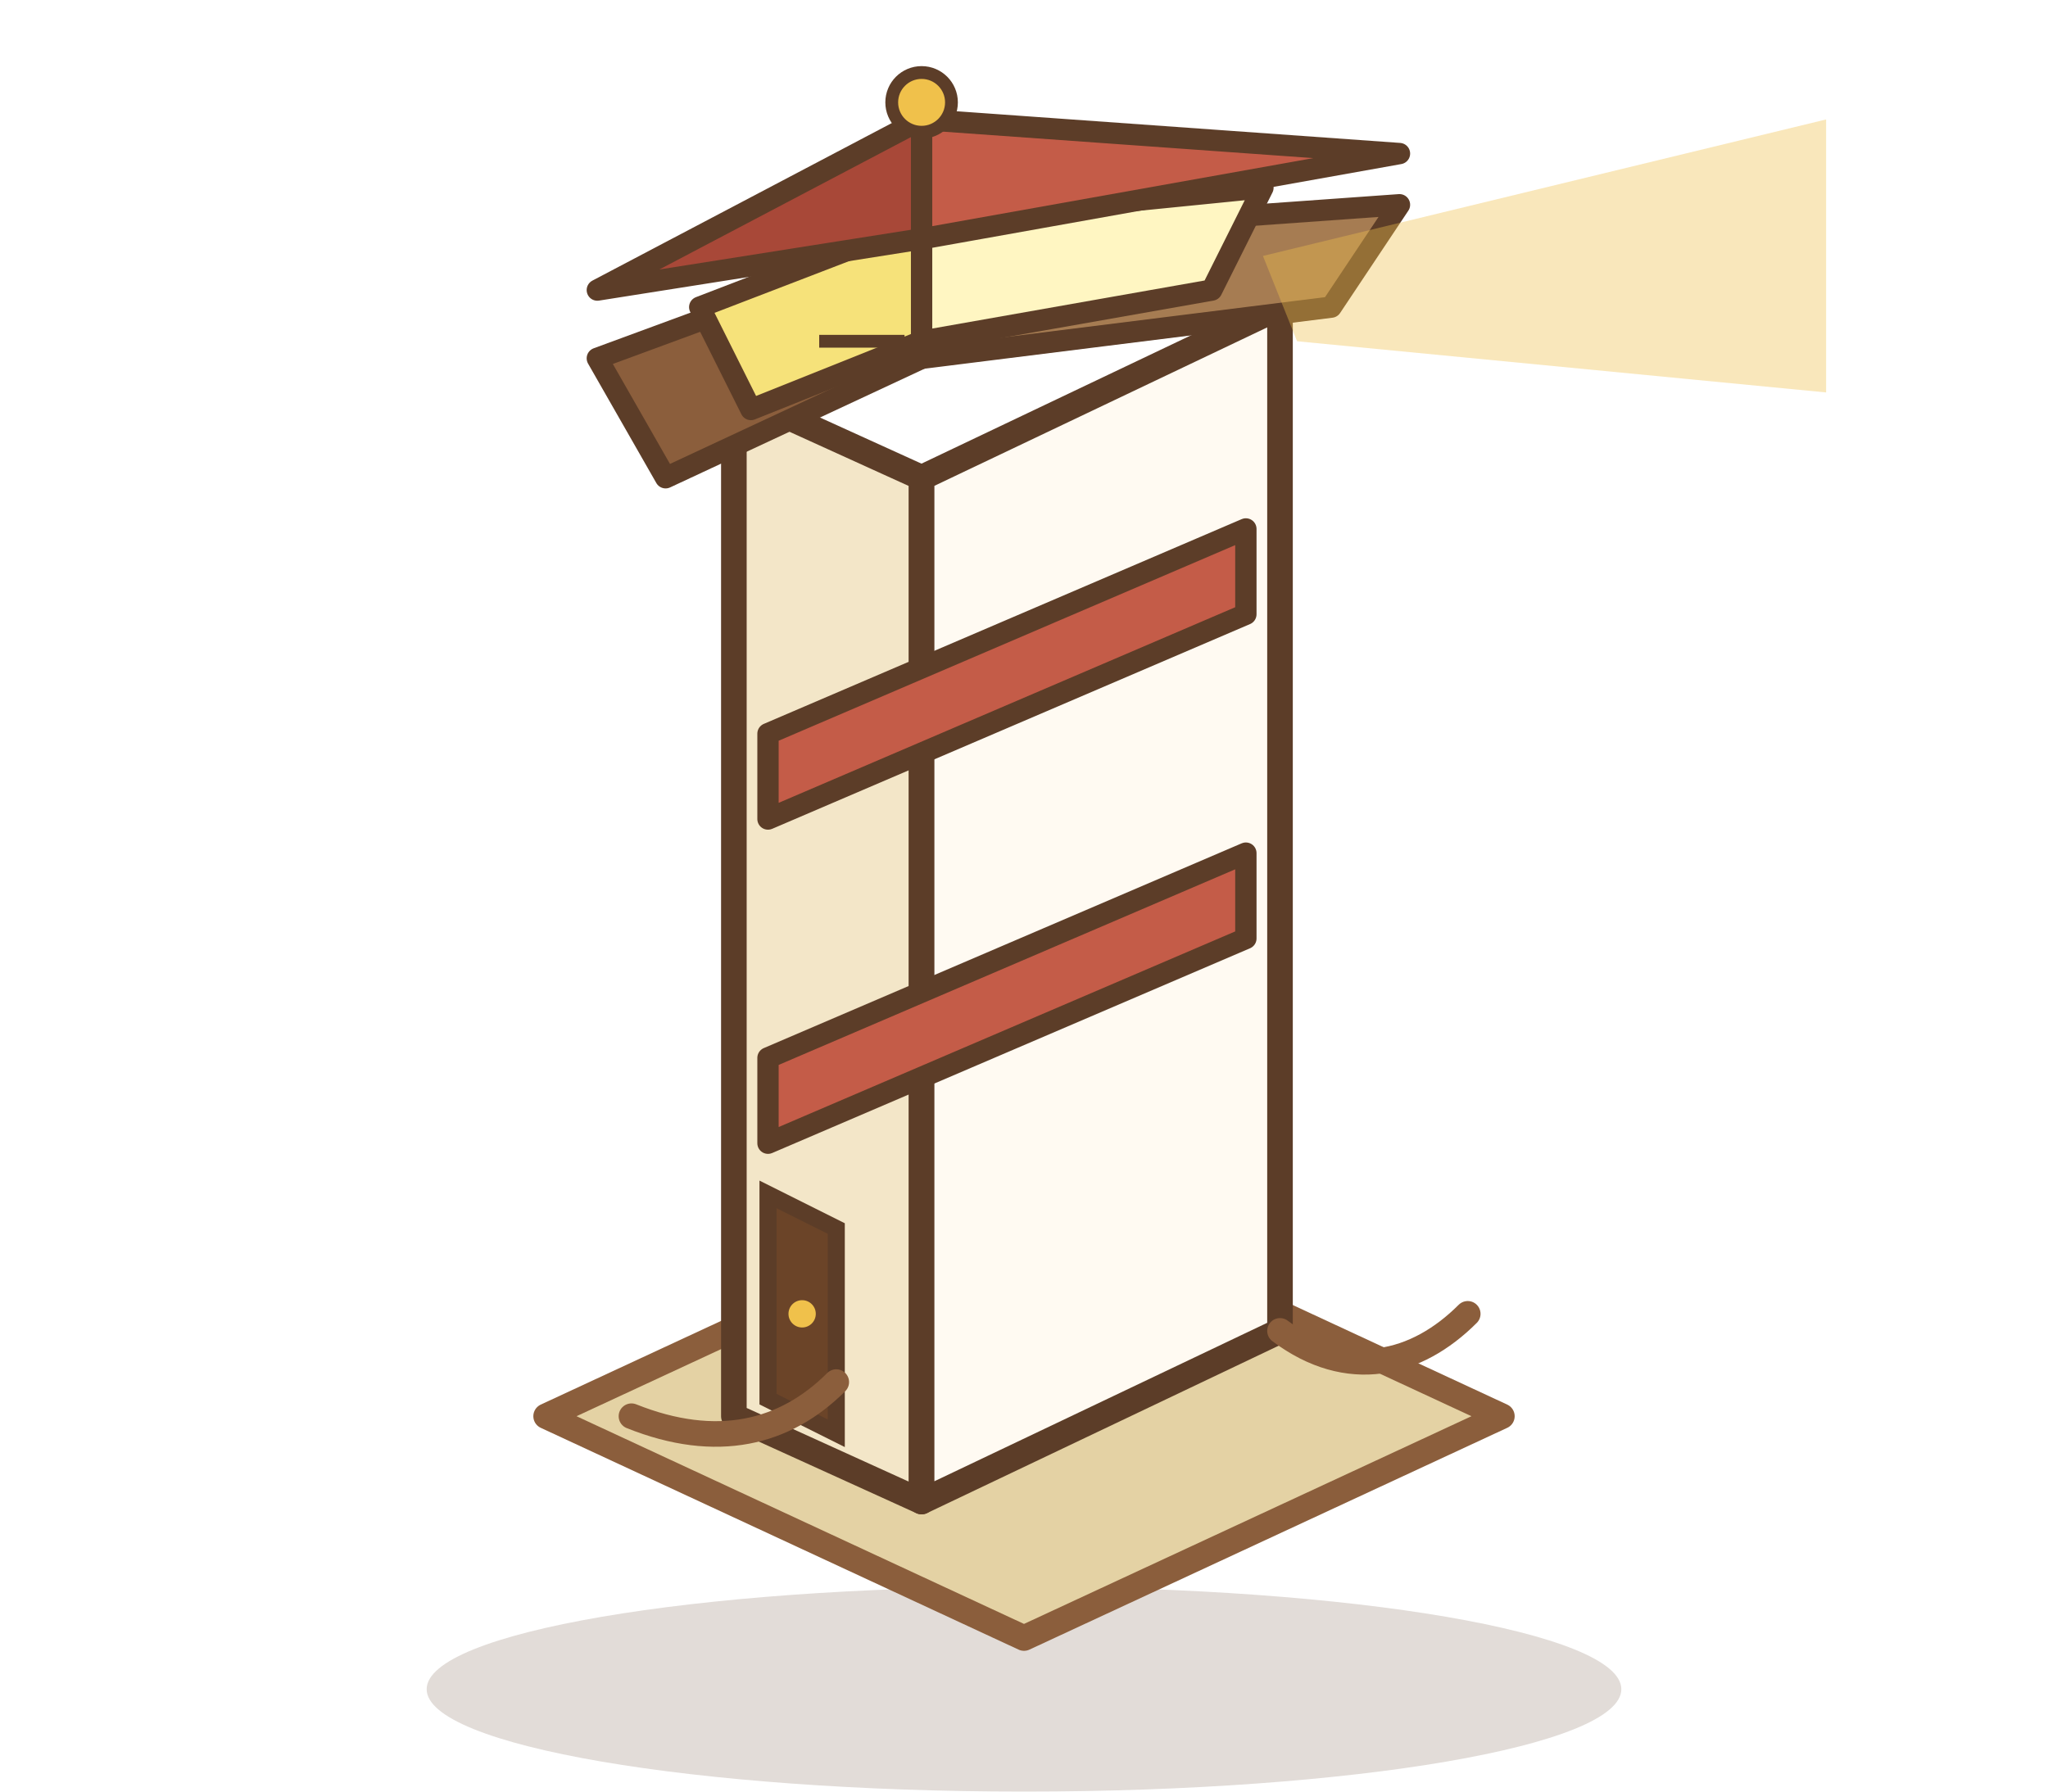
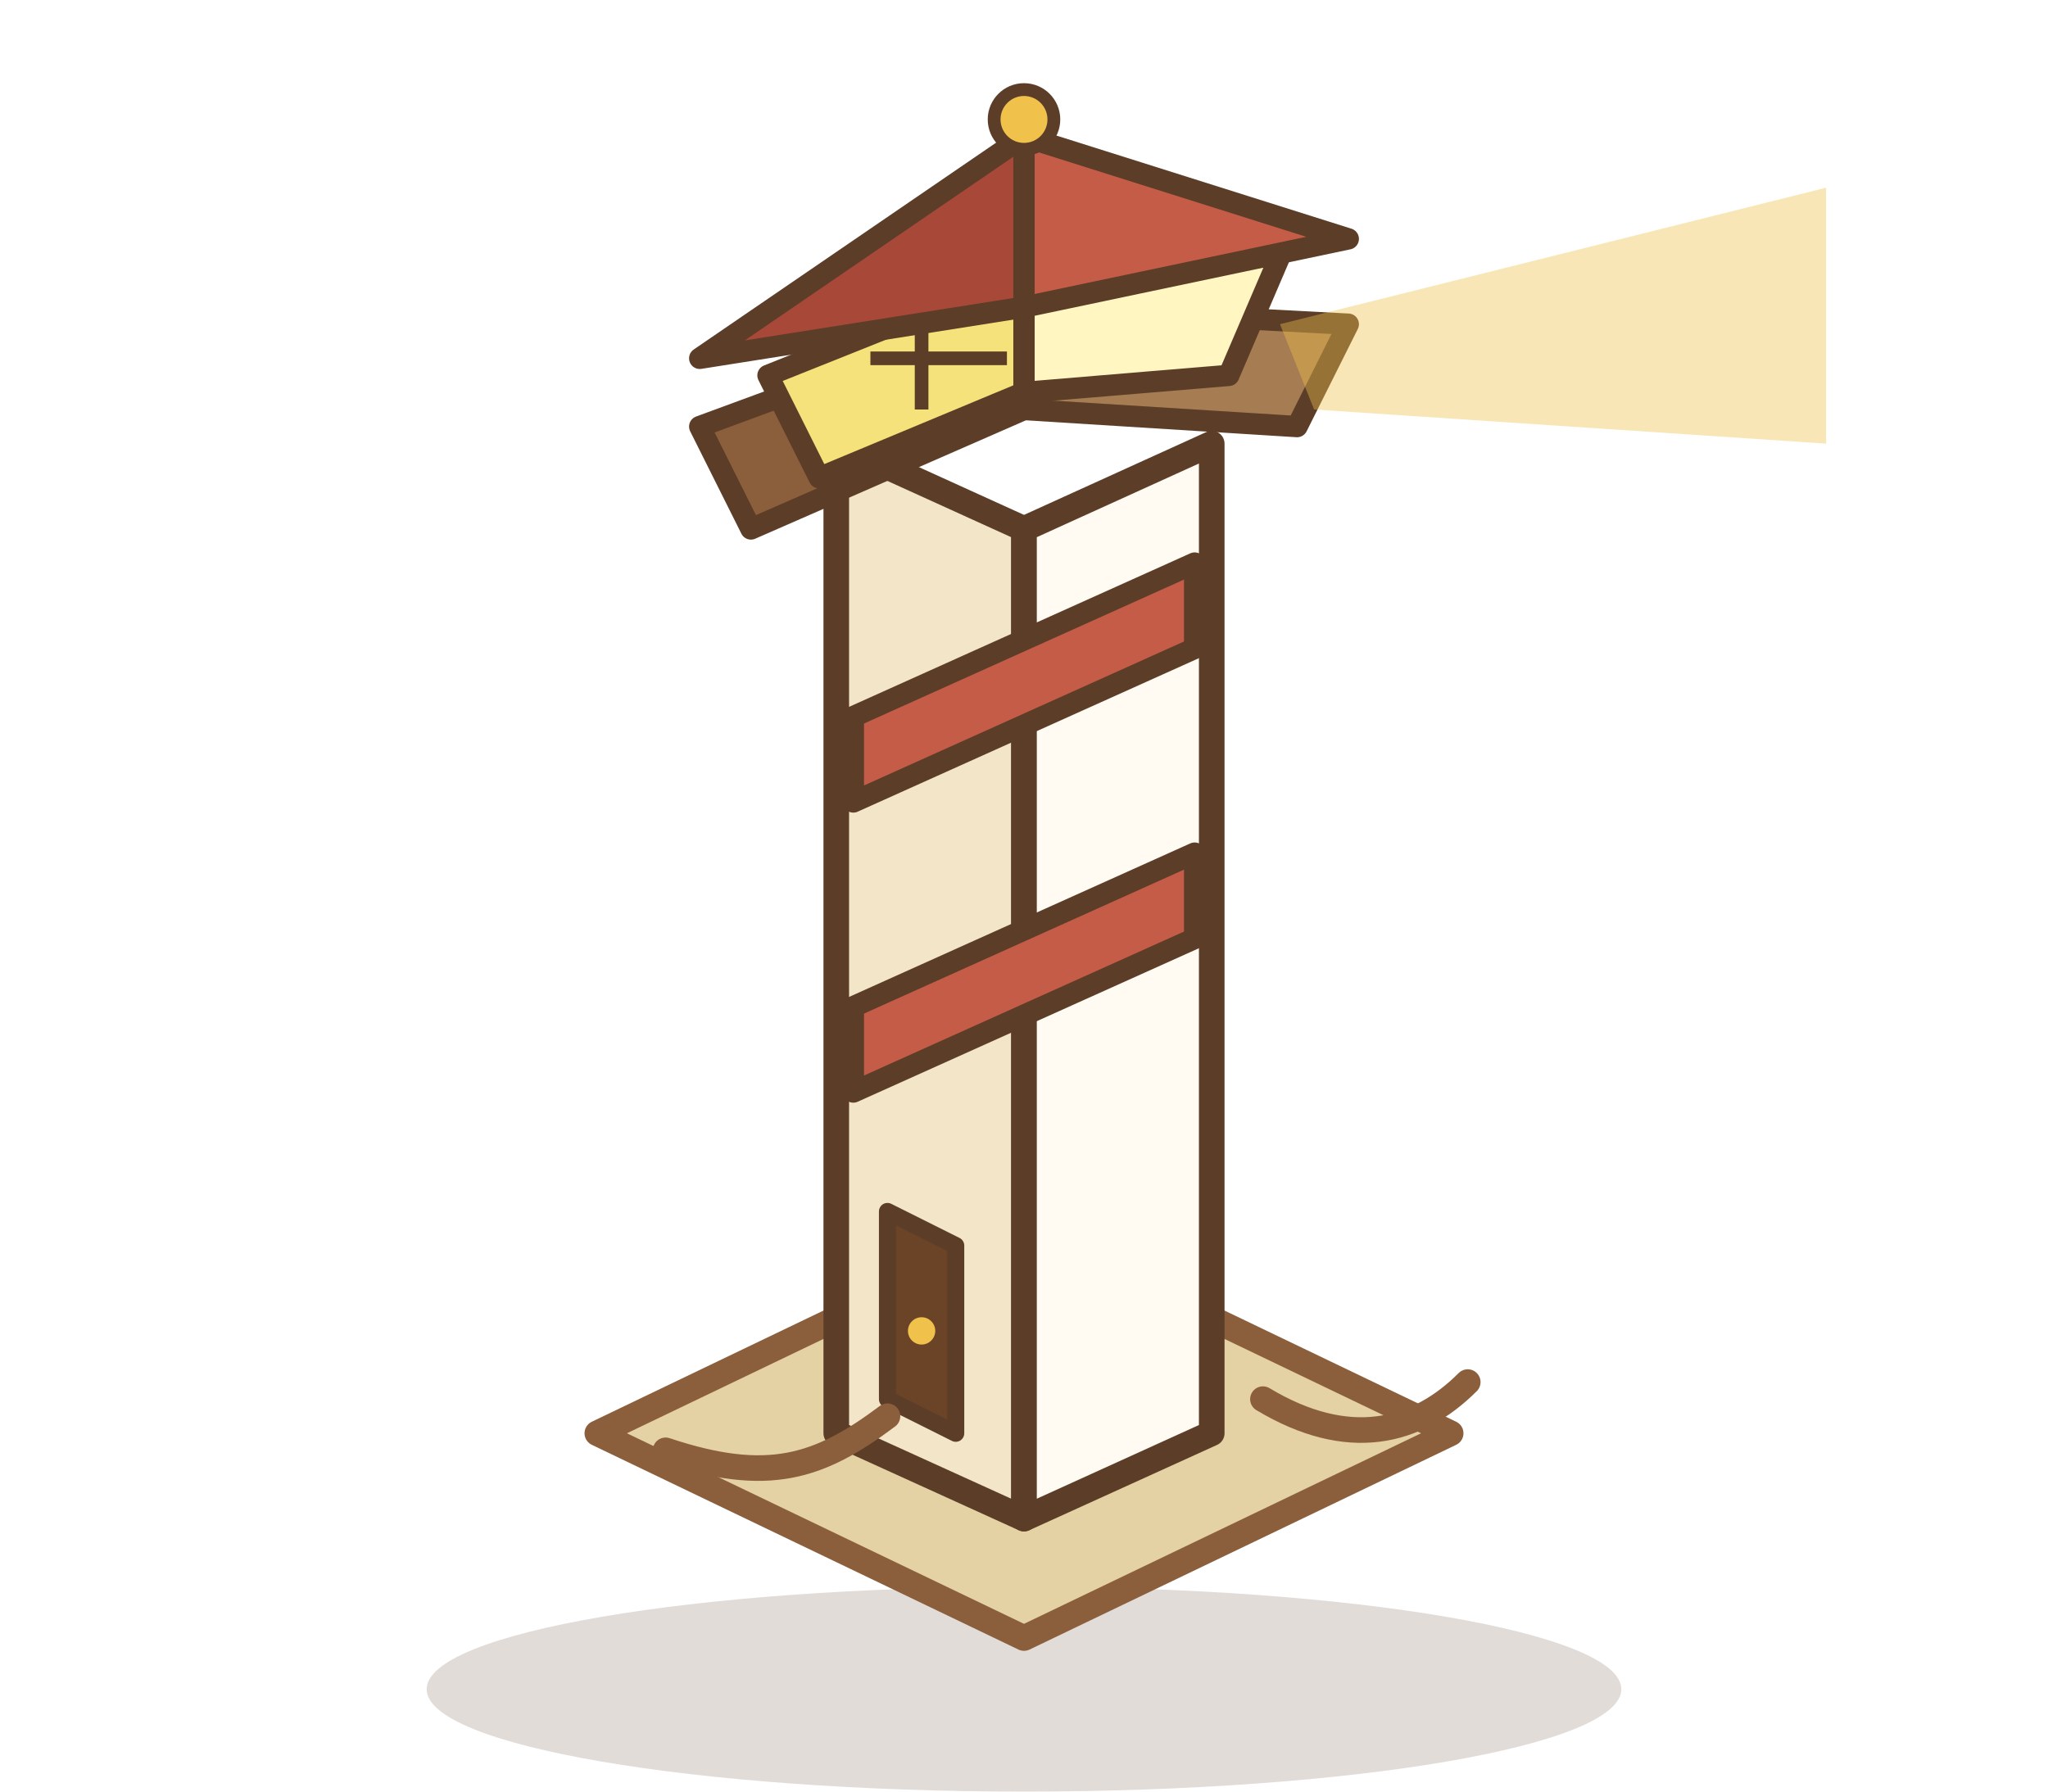
<svg xmlns="http://www.w3.org/2000/svg" viewBox="0 0 240 210" fill="none">
  <ellipse cx="120" cy="198" rx="70" ry="12" fill="#5c3d28" opacity=".18" />
-   <polygon points="120,192 176,166 120,140 64,166" fill="#e4d2a4" stroke="#8b5e3c" stroke-width="3" stroke-linejoin="round" />
-   <polygon points="108,176 86,166 86,46 108,56" fill="#f3e6c8" stroke="#5c3d28" stroke-width="3" stroke-linejoin="round" />
-   <polygon points="108,176 150,156 150,36 108,56" fill="#fffaf2" stroke="#5c3d28" stroke-width="3" stroke-linejoin="round" />
-   <polygon points="90,124 146,100 146,110 90,134" fill="#c45c48" stroke="#5c3d28" stroke-width="2.5" stroke-linejoin="round" />
-   <polygon points="90,86 146,62 146,72 90,96" fill="#c45c48" stroke="#5c3d28" stroke-width="2.5" stroke-linejoin="round" />
-   <polygon points="98,168 90,164 90,140 98,144" fill="#6b4428" stroke="#5c3d28" stroke-width="2" />
-   <circle cx="94" cy="154" r="1.6" fill="#f0c14b" />
-   <polygon points="78,56 108,42 108,28 70,42" fill="#8b5e3c" stroke="#5c3d28" stroke-width="2.5" stroke-linejoin="round" />
-   <polygon points="156,36 108,42 108,28 164,24" fill="#a67c52" stroke="#5c3d28" stroke-width="2.5" stroke-linejoin="round" />
-   <polygon points="88,48 108,40 108,26 82,36" fill="#f6e27a" stroke="#5c3d28" stroke-width="2.5" stroke-linejoin="round" />
-   <polygon points="142,34 108,40 108,26 148,22" fill="#fff6c2" stroke="#5c3d28" stroke-width="2.5" stroke-linejoin="round" />
-   <path d="M96 40h10M108 30v12" stroke="#5c3d28" stroke-width="1.5" />
-   <polygon points="148,30 214,14 214,46 152,40" fill="#f0c14b" opacity=".38" />
-   <polygon points="70,34 108,14 108,28" fill="#a84838" stroke="#5c3d28" stroke-width="2.5" stroke-linejoin="round" />
-   <polygon points="164,18 108,14 108,28" fill="#c45c48" stroke="#5c3d28" stroke-width="2.5" stroke-linejoin="round" />
-   <circle cx="108" cy="12" r="3.5" fill="#f0c14b" stroke="#5c3d28" stroke-width="1.5" />
-   <path d="M74 166c10 4 18 2 24-4M150 156c8 6 16 4 22-2" stroke="#8b5e3c" stroke-width="3" stroke-linecap="round" />
+   <polygon points="120,192 170,168 120,144 70,168" fill="#e4d2a4" stroke="#8b5e3c" stroke-width="3" stroke-linejoin="round" />
+   <polygon points="120,178 98,168 98,52 120,62" fill="#f3e6c8" stroke="#5c3d28" stroke-width="3" stroke-linejoin="round" />
+   <polygon points="120,178 142,168 142,52 120,62" fill="#fffaf2" stroke="#5c3d28" stroke-width="3" stroke-linejoin="round" />
+   <polygon points="100,118 140,100 140,110 100,128" fill="#c45c48" stroke="#5c3d28" stroke-width="2.5" stroke-linejoin="round" />
+   <polygon points="100,84 140,66 140,76 100,94" fill="#c45c48" stroke="#5c3d28" stroke-width="2.5" stroke-linejoin="round" />
+   <polygon points="112,168 104,164 104,142 112,146" fill="#6b4428" stroke="#5c3d28" stroke-width="2" stroke-linejoin="round" />
+   <circle cx="108" cy="156" r="1.6" fill="#f0c14b" />
+   <polygon points="88,62 120,48 120,36 82,50" fill="#8b5e3c" stroke="#5c3d28" stroke-width="2.5" stroke-linejoin="round" />
+   <polygon points="152,50 120,48 120,36 158,38" fill="#a67c52" stroke="#5c3d28" stroke-width="2.5" stroke-linejoin="round" />
+   <polygon points="96,56 120,46 120,32 90,44" fill="#f6e27a" stroke="#5c3d28" stroke-width="2.5" stroke-linejoin="round" />
+   <polygon points="144,44 120,46 120,32 150,30" fill="#fff6c2" stroke="#5c3d28" stroke-width="2.5" stroke-linejoin="round" />
+   <path d="M108 34v14M102 42h16" stroke="#5c3d28" stroke-width="1.6" />
+   <polygon points="150,38 214,22 214,52 154,48" fill="#f0c14b" opacity=".4" />
+   <polygon points="82,42 120,16 120,36" fill="#a84838" stroke="#5c3d28" stroke-width="2.5" stroke-linejoin="round" />
+   <polygon points="158,28 120,16 120,36" fill="#c45c48" stroke="#5c3d28" stroke-width="2.5" stroke-linejoin="round" />
+   <circle cx="120" cy="14" r="3.5" fill="#f0c14b" stroke="#5c3d28" stroke-width="1.5" />
+   <path d="M78 170c12 4 18 2 26-4M148 164c10 6 18 4 24-2" stroke="#8b5e3c" stroke-width="3" stroke-linecap="round" />
</svg>
